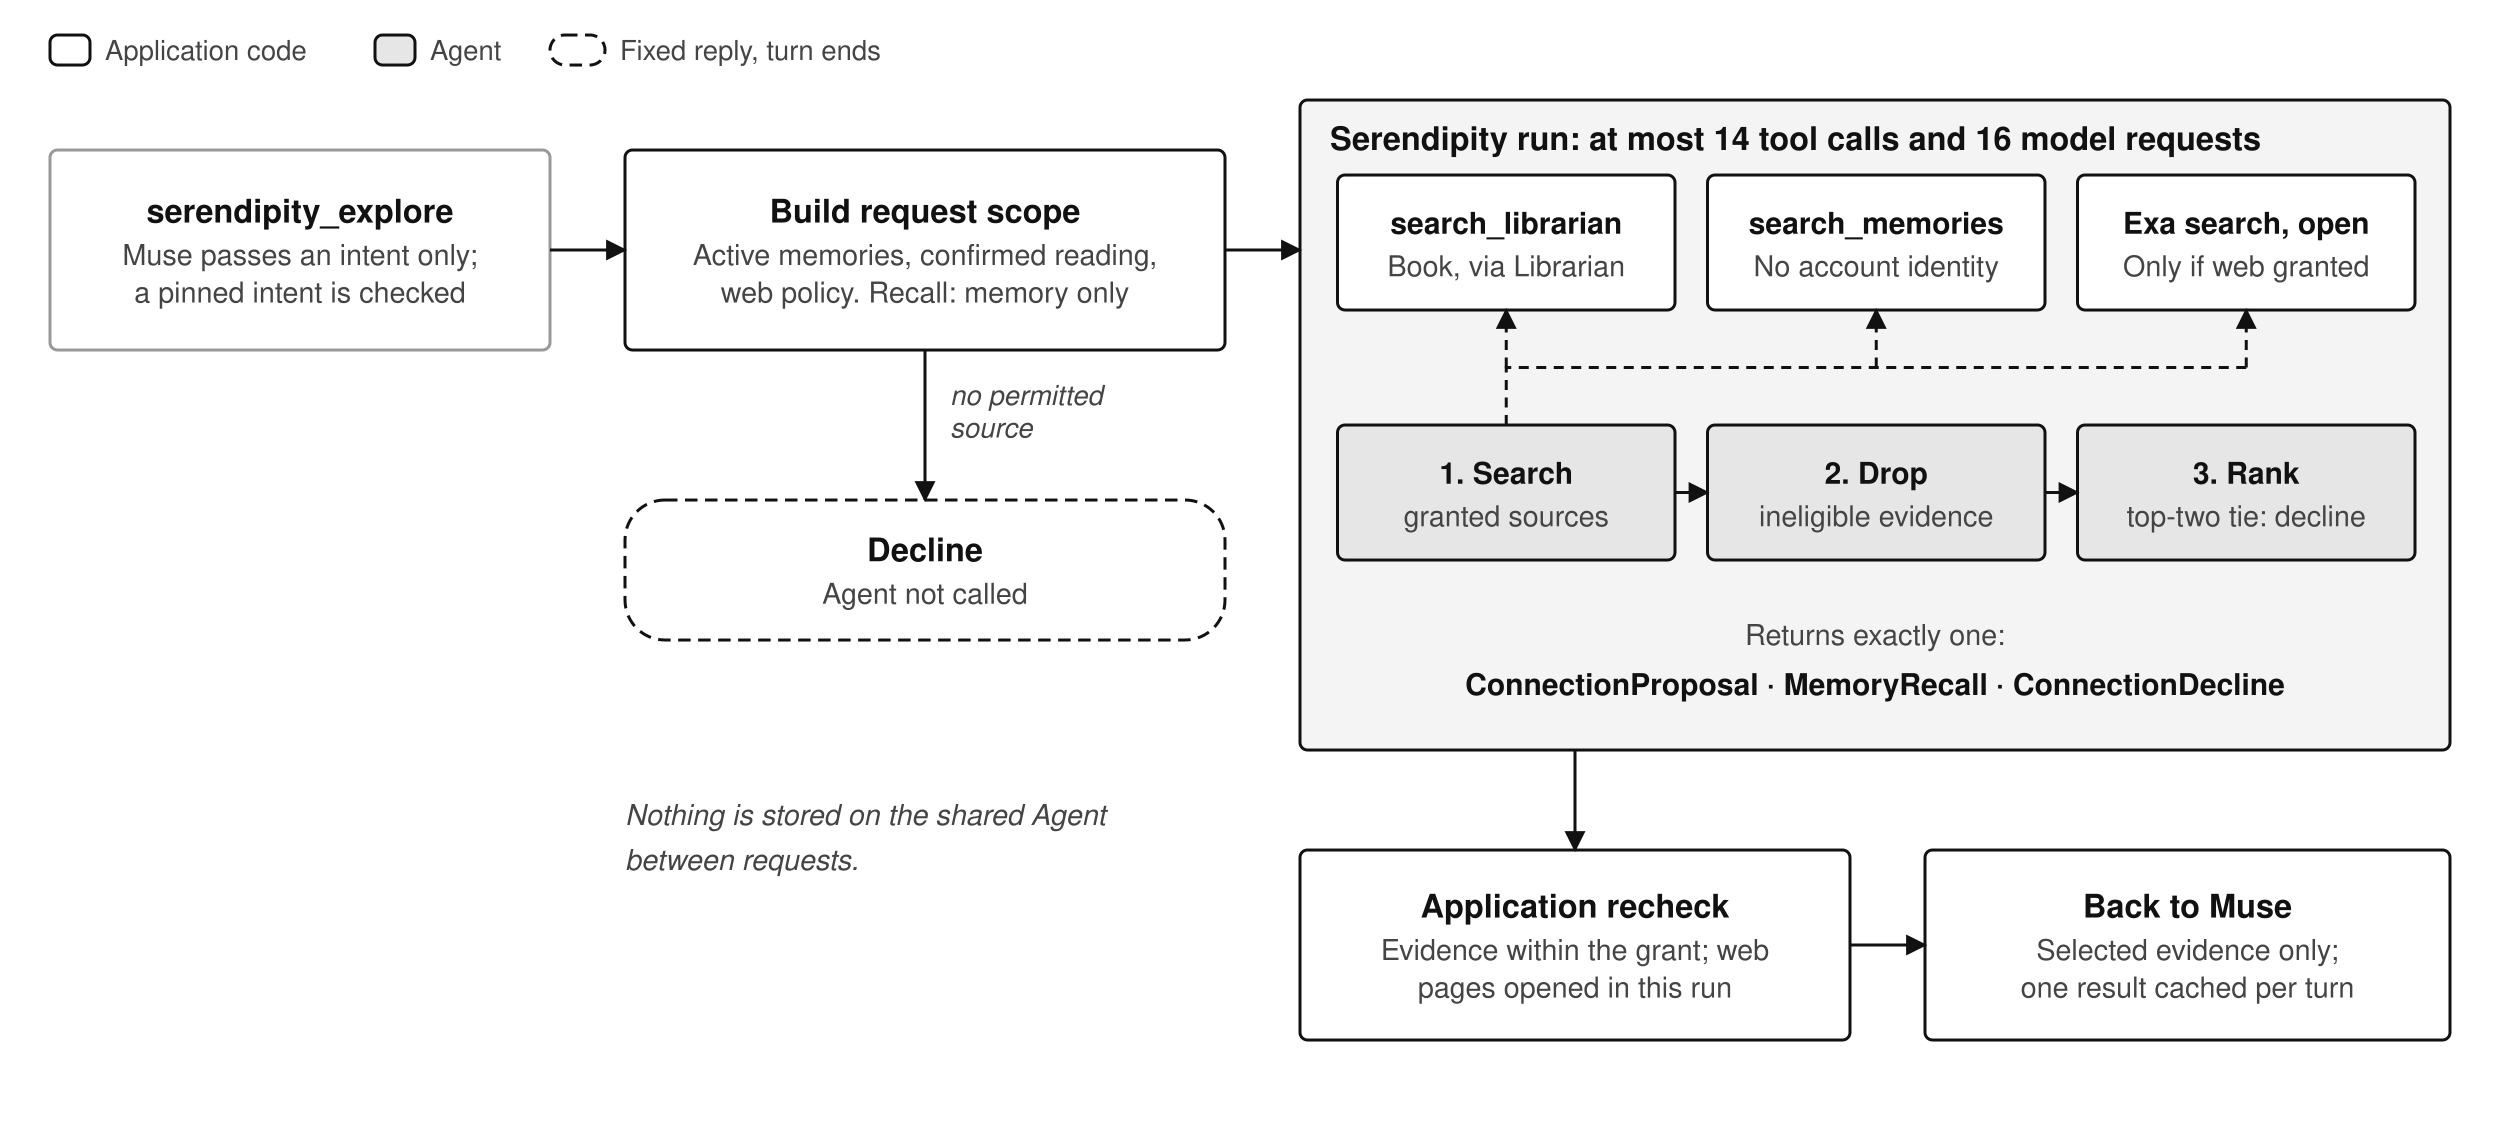
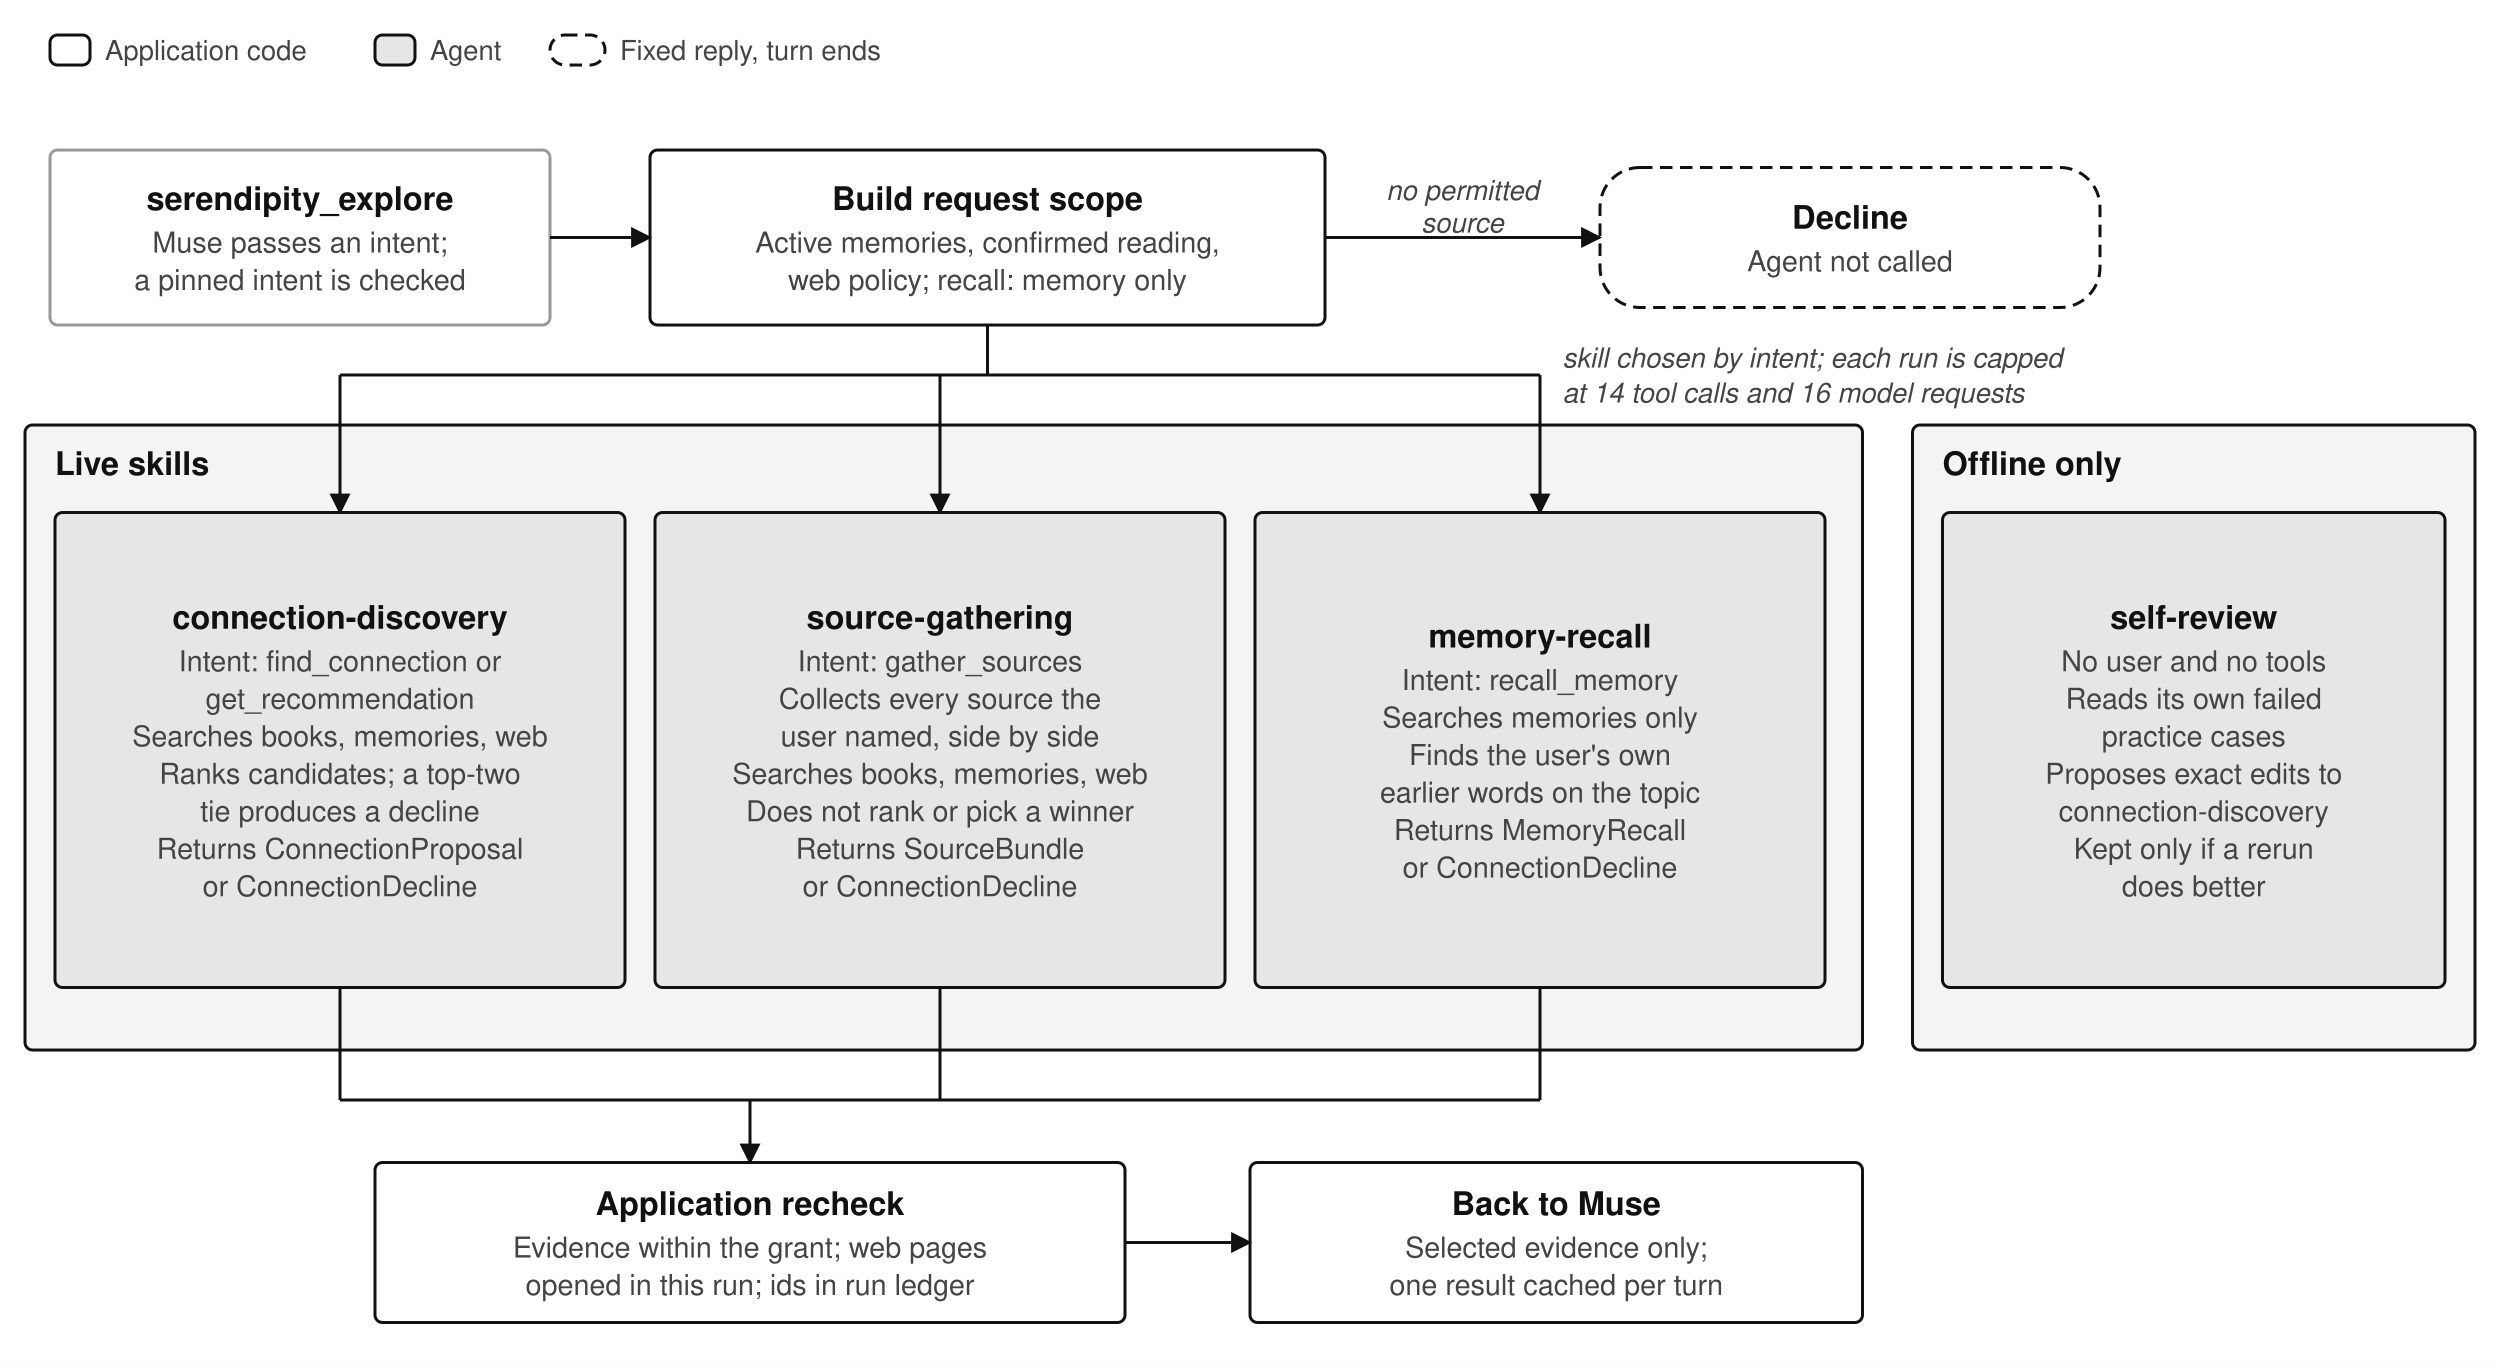
- <svg xmlns="http://www.w3.org/2000/svg" width="1000" height="450" viewBox="0 0 1000 450">
+ <svg xmlns="http://www.w3.org/2000/svg" width="1000" height="545" viewBox="0 0 1000 545">
  <defs>
    <marker id="a" viewBox="0 0 10 10" refX="9" refY="5" markerWidth="7" markerHeight="7" orient="auto-start-reverse">
      <path d="M0,0 L10,5 L0,10 z" fill="#111" />
    </marker>
  </defs>
-   <rect width="1000" height="450" fill="#fff" />
+   <rect width="1000" height="545" fill="#fff" />
  <rect x="20" y="14" width="16" height="12" rx="3" fill="#fff" stroke="#111" stroke-width="1.2" />
  <text x="28.0" y="24.0" font-family="Helvetica Neue, Helvetica, Arial, sans-serif" font-size="13" text-anchor="middle" font-weight="bold" font-style="normal" fill="#111" />
  <text x="42" y="24" font-family="Helvetica Neue, Helvetica, Arial, sans-serif" font-size="11" text-anchor="start" font-weight="normal" font-style="normal" fill="#444">Application code</text>
  <rect x="150" y="14" width="16" height="12" rx="3" fill="#e6e6e6" stroke="#111" stroke-width="1.2" />
  <text x="158.0" y="24.0" font-family="Helvetica Neue, Helvetica, Arial, sans-serif" font-size="13" text-anchor="middle" font-weight="bold" font-style="normal" fill="#111" />
  <text x="172" y="24" font-family="Helvetica Neue, Helvetica, Arial, sans-serif" font-size="11" text-anchor="start" font-weight="normal" font-style="normal" fill="#444">Agent</text>
  <rect x="220" y="14" width="22" height="12" rx="6" fill="#fff" stroke="#111" stroke-width="1.2" stroke-dasharray="5 3" />
  <text x="248" y="24" font-family="Helvetica Neue, Helvetica, Arial, sans-serif" font-size="11" text-anchor="start" font-weight="normal" font-style="normal" fill="#444">Fixed reply, turn ends</text>
-   <rect x="20" y="60" width="200" height="80" rx="3" fill="#fff" stroke="#999" stroke-width="1.2" />
-   <text x="120.0" y="89.0" font-family="Helvetica Neue, Helvetica, Arial, sans-serif" font-size="13" text-anchor="middle" font-weight="bold" font-style="normal" fill="#111">serendipity_explore</text>
-   <text x="120.0" y="106.0" font-family="Helvetica Neue, Helvetica, Arial, sans-serif" font-size="11.5" text-anchor="middle" font-weight="normal" font-style="normal" fill="#444">Muse passes an intent only;</text>
-   <text x="120.0" y="121.0" font-family="Helvetica Neue, Helvetica, Arial, sans-serif" font-size="11.5" text-anchor="middle" font-weight="normal" font-style="normal" fill="#444">a pinned intent is checked</text>
-   <rect x="250" y="60" width="240" height="80" rx="3" fill="#fff" stroke="#111" stroke-width="1.2" />
-   <text x="370.0" y="89.0" font-family="Helvetica Neue, Helvetica, Arial, sans-serif" font-size="13" text-anchor="middle" font-weight="bold" font-style="normal" fill="#111">Build request scope</text>
-   <text x="370.0" y="106.0" font-family="Helvetica Neue, Helvetica, Arial, sans-serif" font-size="11.5" text-anchor="middle" font-weight="normal" font-style="normal" fill="#444">Active memories, confirmed reading,</text>
-   <text x="370.0" y="121.0" font-family="Helvetica Neue, Helvetica, Arial, sans-serif" font-size="11.5" text-anchor="middle" font-weight="normal" font-style="normal" fill="#444">web policy. Recall: memory only</text>
-   <rect x="250" y="200" width="240" height="56" rx="16" fill="#fff" stroke="#111" stroke-width="1.2" stroke-dasharray="5 3" />
-   <text x="370.0" y="224.5" font-family="Helvetica Neue, Helvetica, Arial, sans-serif" font-size="13" text-anchor="middle" font-weight="bold" font-style="normal" fill="#111">Decline</text>
-   <text x="370.0" y="241.5" font-family="Helvetica Neue, Helvetica, Arial, sans-serif" font-size="11.5" text-anchor="middle" font-weight="normal" font-style="normal" fill="#444">Agent not called</text>
-   <path d="M220,100 L250,100" fill="none" stroke="#111" stroke-width="1.2" marker-end="url(#a)" />
-   <path d="M370,140 L370,200" fill="none" stroke="#111" stroke-width="1.2" marker-end="url(#a)" />
-   <text x="380" y="162" font-family="Helvetica Neue, Helvetica, Arial, sans-serif" font-size="11" text-anchor="start" font-weight="normal" font-style="italic" fill="#444">no permitted</text>
-   <text x="380" y="175" font-family="Helvetica Neue, Helvetica, Arial, sans-serif" font-size="11" text-anchor="start" font-weight="normal" font-style="italic" fill="#444">source</text>
-   <rect x="520" y="40" width="460" height="260" rx="3" fill="#f4f4f4" stroke="#111" stroke-width="1.2" />
-   <text x="532" y="60" font-family="Helvetica Neue, Helvetica, Arial, sans-serif" font-size="13" text-anchor="start" font-weight="bold" font-style="normal" fill="#111">Serendipity run: at most 14 tool calls and 16 model requests</text>
-   <path d="M490,100 L520,100" fill="none" stroke="#111" stroke-width="1.2" marker-end="url(#a)" />
-   <rect x="535" y="70" width="135" height="54" rx="3" fill="#fff" stroke="#111" stroke-width="1.2" />
-   <text x="602.5" y="93.5" font-family="Helvetica Neue, Helvetica, Arial, sans-serif" font-size="12" text-anchor="middle" font-weight="bold" font-style="normal" fill="#111">search_librarian</text>
-   <text x="602.5" y="110.5" font-family="Helvetica Neue, Helvetica, Arial, sans-serif" font-size="11.5" text-anchor="middle" font-weight="normal" font-style="normal" fill="#444">Book, via Librarian</text>
-   <rect x="535" y="170" width="135" height="54" rx="3" fill="#e6e6e6" stroke="#111" stroke-width="1.2" />
-   <text x="602.5" y="193.5" font-family="Helvetica Neue, Helvetica, Arial, sans-serif" font-size="12" text-anchor="middle" font-weight="bold" font-style="normal" fill="#111">1. Search</text>
-   <text x="602.5" y="210.5" font-family="Helvetica Neue, Helvetica, Arial, sans-serif" font-size="11.5" text-anchor="middle" font-weight="normal" font-style="normal" fill="#444">granted sources</text>
-   <rect x="683" y="70" width="135" height="54" rx="3" fill="#fff" stroke="#111" stroke-width="1.2" />
-   <text x="750.5" y="93.5" font-family="Helvetica Neue, Helvetica, Arial, sans-serif" font-size="12" text-anchor="middle" font-weight="bold" font-style="normal" fill="#111">search_memories</text>
-   <text x="750.5" y="110.5" font-family="Helvetica Neue, Helvetica, Arial, sans-serif" font-size="11.5" text-anchor="middle" font-weight="normal" font-style="normal" fill="#444">No account identity</text>
-   <rect x="683" y="170" width="135" height="54" rx="3" fill="#e6e6e6" stroke="#111" stroke-width="1.2" />
-   <text x="750.5" y="193.5" font-family="Helvetica Neue, Helvetica, Arial, sans-serif" font-size="12" text-anchor="middle" font-weight="bold" font-style="normal" fill="#111">2. Drop</text>
-   <text x="750.5" y="210.5" font-family="Helvetica Neue, Helvetica, Arial, sans-serif" font-size="11.5" text-anchor="middle" font-weight="normal" font-style="normal" fill="#444">ineligible evidence</text>
-   <path d="M670,197 L683,197" fill="none" stroke="#111" stroke-width="1.2" marker-end="url(#a)" />
-   <rect x="831" y="70" width="135" height="54" rx="3" fill="#fff" stroke="#111" stroke-width="1.2" />
-   <text x="898.5" y="93.5" font-family="Helvetica Neue, Helvetica, Arial, sans-serif" font-size="12" text-anchor="middle" font-weight="bold" font-style="normal" fill="#111">Exa search, open</text>
-   <text x="898.5" y="110.5" font-family="Helvetica Neue, Helvetica, Arial, sans-serif" font-size="11.5" text-anchor="middle" font-weight="normal" font-style="normal" fill="#444">Only if web granted</text>
-   <rect x="831" y="170" width="135" height="54" rx="3" fill="#e6e6e6" stroke="#111" stroke-width="1.2" />
-   <text x="898.5" y="193.5" font-family="Helvetica Neue, Helvetica, Arial, sans-serif" font-size="12" text-anchor="middle" font-weight="bold" font-style="normal" fill="#111">3. Rank</text>
-   <text x="898.5" y="210.5" font-family="Helvetica Neue, Helvetica, Arial, sans-serif" font-size="11.5" text-anchor="middle" font-weight="normal" font-style="normal" fill="#444">top-two tie: decline</text>
-   <path d="M818,197 L831,197" fill="none" stroke="#111" stroke-width="1.2" marker-end="url(#a)" />
-   <path d="M602.5,170 L602.5,147 L898.5,147" fill="none" stroke="#111" stroke-width="1.2" stroke-dasharray="4 3" />
-   <path d="M602.5,147 L602.5,124" fill="none" stroke="#111" stroke-width="1.2" stroke-dasharray="4 3" marker-end="url(#a)" />
-   <path d="M750.5,147 L750.5,124" fill="none" stroke="#111" stroke-width="1.2" stroke-dasharray="4 3" marker-end="url(#a)" />
-   <path d="M898.5,147 L898.5,124" fill="none" stroke="#111" stroke-width="1.2" stroke-dasharray="4 3" marker-end="url(#a)" />
-   <text x="750" y="258" font-family="Helvetica Neue, Helvetica, Arial, sans-serif" font-size="11.5" text-anchor="middle" font-weight="normal" font-style="normal" fill="#444">Returns exactly one:</text>
-   <text x="750" y="278" font-family="Helvetica Neue, Helvetica, Arial, sans-serif" font-size="12" text-anchor="middle" font-weight="bold" font-style="normal" fill="#111">ConnectionProposal · MemoryRecall · ConnectionDecline</text>
-   <rect x="520" y="340" width="220" height="76" rx="3" fill="#fff" stroke="#111" stroke-width="1.2" />
-   <text x="630.0" y="367.0" font-family="Helvetica Neue, Helvetica, Arial, sans-serif" font-size="13" text-anchor="middle" font-weight="bold" font-style="normal" fill="#111">Application recheck</text>
-   <text x="630.0" y="384.0" font-family="Helvetica Neue, Helvetica, Arial, sans-serif" font-size="11.5" text-anchor="middle" font-weight="normal" font-style="normal" fill="#444">Evidence within the grant; web</text>
-   <text x="630.0" y="399.0" font-family="Helvetica Neue, Helvetica, Arial, sans-serif" font-size="11.5" text-anchor="middle" font-weight="normal" font-style="normal" fill="#444">pages opened in this run</text>
-   <rect x="770" y="340" width="210" height="76" rx="3" fill="#fff" stroke="#111" stroke-width="1.2" />
-   <text x="875.0" y="367.0" font-family="Helvetica Neue, Helvetica, Arial, sans-serif" font-size="13" text-anchor="middle" font-weight="bold" font-style="normal" fill="#111">Back to Muse</text>
-   <text x="875.0" y="384.0" font-family="Helvetica Neue, Helvetica, Arial, sans-serif" font-size="11.5" text-anchor="middle" font-weight="normal" font-style="normal" fill="#444">Selected evidence only;</text>
-   <text x="875.0" y="399.0" font-family="Helvetica Neue, Helvetica, Arial, sans-serif" font-size="11.5" text-anchor="middle" font-weight="normal" font-style="normal" fill="#444">one result cached per turn</text>
-   <path d="M630,300 L630,340" fill="none" stroke="#111" stroke-width="1.2" marker-end="url(#a)" />
-   <path d="M740,378 L770,378" fill="none" stroke="#111" stroke-width="1.2" marker-end="url(#a)" />
-   <text x="250" y="330" font-family="Helvetica Neue, Helvetica, Arial, sans-serif" font-size="11.5" text-anchor="start" font-weight="normal" font-style="italic" fill="#444">Nothing is stored on the shared Agent</text>
-   <text x="250" y="348" font-family="Helvetica Neue, Helvetica, Arial, sans-serif" font-size="11.5" text-anchor="start" font-weight="normal" font-style="italic" fill="#444">between requests.</text>
+   <rect x="20" y="60" width="200" height="70" rx="3" fill="#fff" stroke="#999" stroke-width="1.2" />
+   <text x="120.0" y="84.0" font-family="Helvetica Neue, Helvetica, Arial, sans-serif" font-size="13" text-anchor="middle" font-weight="bold" font-style="normal" fill="#111">serendipity_explore</text>
+   <text x="120.0" y="101.0" font-family="Helvetica Neue, Helvetica, Arial, sans-serif" font-size="11.5" text-anchor="middle" font-weight="normal" font-style="normal" fill="#444">Muse passes an intent;</text>
+   <text x="120.0" y="116.0" font-family="Helvetica Neue, Helvetica, Arial, sans-serif" font-size="11.5" text-anchor="middle" font-weight="normal" font-style="normal" fill="#444">a pinned intent is checked</text>
+   <rect x="260" y="60" width="270" height="70" rx="3" fill="#fff" stroke="#111" stroke-width="1.2" />
+   <text x="395.0" y="84.0" font-family="Helvetica Neue, Helvetica, Arial, sans-serif" font-size="13" text-anchor="middle" font-weight="bold" font-style="normal" fill="#111">Build request scope</text>
+   <text x="395.0" y="101.0" font-family="Helvetica Neue, Helvetica, Arial, sans-serif" font-size="11.5" text-anchor="middle" font-weight="normal" font-style="normal" fill="#444">Active memories, confirmed reading,</text>
+   <text x="395.0" y="116.0" font-family="Helvetica Neue, Helvetica, Arial, sans-serif" font-size="11.5" text-anchor="middle" font-weight="normal" font-style="normal" fill="#444">web policy; recall: memory only</text>
+   <rect x="640" y="67" width="200" height="56" rx="16" fill="#fff" stroke="#111" stroke-width="1.2" stroke-dasharray="5 3" />
+   <text x="740.0" y="91.5" font-family="Helvetica Neue, Helvetica, Arial, sans-serif" font-size="13" text-anchor="middle" font-weight="bold" font-style="normal" fill="#111">Decline</text>
+   <text x="740.0" y="108.5" font-family="Helvetica Neue, Helvetica, Arial, sans-serif" font-size="11.5" text-anchor="middle" font-weight="normal" font-style="normal" fill="#444">Agent not called</text>
+   <path d="M220,95 L260,95" fill="none" stroke="#111" stroke-width="1.2" marker-end="url(#a)" />
+   <path d="M530,95 L640,95" fill="none" stroke="#111" stroke-width="1.2" marker-end="url(#a)" />
+   <text x="585" y="80" font-family="Helvetica Neue, Helvetica, Arial, sans-serif" font-size="11" text-anchor="middle" font-weight="normal" font-style="italic" fill="#444">no permitted</text>
+   <text x="585" y="93" font-family="Helvetica Neue, Helvetica, Arial, sans-serif" font-size="11" text-anchor="middle" font-weight="normal" font-style="italic" fill="#444">source</text>
+   <rect x="10" y="170" width="735" height="250" rx="3" fill="#f4f4f4" stroke="#111" stroke-width="1.2" />
+   <text x="22" y="190" font-family="Helvetica Neue, Helvetica, Arial, sans-serif" font-size="13" text-anchor="start" font-weight="bold" font-style="normal" fill="#111">Live skills</text>
+   <path d="M136.0,150 L616.0,150" fill="none" stroke="#111" stroke-width="1.2" />
+   <path d="M395,130 L395,150" fill="none" stroke="#111" stroke-width="1.2" />
+   <text x="625" y="147" font-family="Helvetica Neue, Helvetica, Arial, sans-serif" font-size="11" text-anchor="start" font-weight="normal" font-style="italic" fill="#444">skill chosen by intent; each run is capped</text>
+   <text x="625" y="161" font-family="Helvetica Neue, Helvetica, Arial, sans-serif" font-size="11" text-anchor="start" font-weight="normal" font-style="italic" fill="#444">at 14 tool calls and 16 model requests</text>
+   <path d="M136.0,440 L616.0,440" fill="none" stroke="#111" stroke-width="1.2" />
+   <path d="M136.0,150 L136.0,205" fill="none" stroke="#111" stroke-width="1.2" marker-end="url(#a)" />
+   <rect x="22" y="205" width="228" height="190" rx="3" fill="#e6e6e6" stroke="#111" stroke-width="1.2" />
+   <text x="136.0" y="251.5" font-family="Helvetica Neue, Helvetica, Arial, sans-serif" font-size="13" text-anchor="middle" font-weight="bold" font-style="normal" fill="#111">connection-discovery</text>
+   <text x="136.0" y="268.5" font-family="Helvetica Neue, Helvetica, Arial, sans-serif" font-size="11.5" text-anchor="middle" font-weight="normal" font-style="normal" fill="#444">Intent: find_connection or</text>
+   <text x="136.0" y="283.5" font-family="Helvetica Neue, Helvetica, Arial, sans-serif" font-size="11.5" text-anchor="middle" font-weight="normal" font-style="normal" fill="#444">get_recommendation</text>
+   <text x="136.0" y="298.5" font-family="Helvetica Neue, Helvetica, Arial, sans-serif" font-size="11.5" text-anchor="middle" font-weight="normal" font-style="normal" fill="#444">Searches books, memories, web</text>
+   <text x="136.0" y="313.5" font-family="Helvetica Neue, Helvetica, Arial, sans-serif" font-size="11.5" text-anchor="middle" font-weight="normal" font-style="normal" fill="#444">Ranks candidates; a top-two</text>
+   <text x="136.0" y="328.5" font-family="Helvetica Neue, Helvetica, Arial, sans-serif" font-size="11.5" text-anchor="middle" font-weight="normal" font-style="normal" fill="#444">tie produces a decline</text>
+   <text x="136.0" y="343.5" font-family="Helvetica Neue, Helvetica, Arial, sans-serif" font-size="11.5" text-anchor="middle" font-weight="normal" font-style="normal" fill="#444">Returns ConnectionProposal</text>
+   <text x="136.0" y="358.5" font-family="Helvetica Neue, Helvetica, Arial, sans-serif" font-size="11.5" text-anchor="middle" font-weight="normal" font-style="normal" fill="#444">or ConnectionDecline</text>
+   <path d="M136.0,395 L136.0,440" fill="none" stroke="#111" stroke-width="1.2" />
+   <path d="M376.0,150 L376.0,205" fill="none" stroke="#111" stroke-width="1.2" marker-end="url(#a)" />
+   <rect x="262" y="205" width="228" height="190" rx="3" fill="#e6e6e6" stroke="#111" stroke-width="1.2" />
+   <text x="376.0" y="251.5" font-family="Helvetica Neue, Helvetica, Arial, sans-serif" font-size="13" text-anchor="middle" font-weight="bold" font-style="normal" fill="#111">source-gathering</text>
+   <text x="376.0" y="268.5" font-family="Helvetica Neue, Helvetica, Arial, sans-serif" font-size="11.5" text-anchor="middle" font-weight="normal" font-style="normal" fill="#444">Intent: gather_sources</text>
+   <text x="376.0" y="283.5" font-family="Helvetica Neue, Helvetica, Arial, sans-serif" font-size="11.5" text-anchor="middle" font-weight="normal" font-style="normal" fill="#444">Collects every source the</text>
+   <text x="376.0" y="298.5" font-family="Helvetica Neue, Helvetica, Arial, sans-serif" font-size="11.5" text-anchor="middle" font-weight="normal" font-style="normal" fill="#444">user named, side by side</text>
+   <text x="376.0" y="313.5" font-family="Helvetica Neue, Helvetica, Arial, sans-serif" font-size="11.5" text-anchor="middle" font-weight="normal" font-style="normal" fill="#444">Searches books, memories, web</text>
+   <text x="376.0" y="328.5" font-family="Helvetica Neue, Helvetica, Arial, sans-serif" font-size="11.5" text-anchor="middle" font-weight="normal" font-style="normal" fill="#444">Does not rank or pick a winner</text>
+   <text x="376.0" y="343.5" font-family="Helvetica Neue, Helvetica, Arial, sans-serif" font-size="11.5" text-anchor="middle" font-weight="normal" font-style="normal" fill="#444">Returns SourceBundle</text>
+   <text x="376.0" y="358.5" font-family="Helvetica Neue, Helvetica, Arial, sans-serif" font-size="11.5" text-anchor="middle" font-weight="normal" font-style="normal" fill="#444">or ConnectionDecline</text>
+   <path d="M376.0,395 L376.0,440" fill="none" stroke="#111" stroke-width="1.2" />
+   <path d="M616.0,150 L616.0,205" fill="none" stroke="#111" stroke-width="1.2" marker-end="url(#a)" />
+   <rect x="502" y="205" width="228" height="190" rx="3" fill="#e6e6e6" stroke="#111" stroke-width="1.2" />
+   <text x="616.0" y="259.0" font-family="Helvetica Neue, Helvetica, Arial, sans-serif" font-size="13" text-anchor="middle" font-weight="bold" font-style="normal" fill="#111">memory-recall</text>
+   <text x="616.0" y="276.0" font-family="Helvetica Neue, Helvetica, Arial, sans-serif" font-size="11.5" text-anchor="middle" font-weight="normal" font-style="normal" fill="#444">Intent: recall_memory</text>
+   <text x="616.0" y="291.0" font-family="Helvetica Neue, Helvetica, Arial, sans-serif" font-size="11.5" text-anchor="middle" font-weight="normal" font-style="normal" fill="#444">Searches memories only</text>
+   <text x="616.0" y="306.0" font-family="Helvetica Neue, Helvetica, Arial, sans-serif" font-size="11.5" text-anchor="middle" font-weight="normal" font-style="normal" fill="#444">Finds the user's own</text>
+   <text x="616.0" y="321.0" font-family="Helvetica Neue, Helvetica, Arial, sans-serif" font-size="11.5" text-anchor="middle" font-weight="normal" font-style="normal" fill="#444">earlier words on the topic</text>
+   <text x="616.0" y="336.0" font-family="Helvetica Neue, Helvetica, Arial, sans-serif" font-size="11.5" text-anchor="middle" font-weight="normal" font-style="normal" fill="#444">Returns MemoryRecall</text>
+   <text x="616.0" y="351.0" font-family="Helvetica Neue, Helvetica, Arial, sans-serif" font-size="11.5" text-anchor="middle" font-weight="normal" font-style="normal" fill="#444">or ConnectionDecline</text>
+   <path d="M616.0,395 L616.0,440" fill="none" stroke="#111" stroke-width="1.2" />
+   <rect x="765" y="170" width="225" height="250" rx="3" fill="#f4f4f4" stroke="#111" stroke-width="1.2" />
+   <text x="777" y="190" font-family="Helvetica Neue, Helvetica, Arial, sans-serif" font-size="13" text-anchor="start" font-weight="bold" font-style="normal" fill="#111">Offline only</text>
+   <rect x="777" y="205" width="201" height="190" rx="3" fill="#e6e6e6" stroke="#111" stroke-width="1.2" />
+   <text x="877.5" y="251.5" font-family="Helvetica Neue, Helvetica, Arial, sans-serif" font-size="13" text-anchor="middle" font-weight="bold" font-style="normal" fill="#111">self-review</text>
+   <text x="877.5" y="268.5" font-family="Helvetica Neue, Helvetica, Arial, sans-serif" font-size="11.5" text-anchor="middle" font-weight="normal" font-style="normal" fill="#444">No user and no tools</text>
+   <text x="877.5" y="283.5" font-family="Helvetica Neue, Helvetica, Arial, sans-serif" font-size="11.5" text-anchor="middle" font-weight="normal" font-style="normal" fill="#444">Reads its own failed</text>
+   <text x="877.5" y="298.5" font-family="Helvetica Neue, Helvetica, Arial, sans-serif" font-size="11.5" text-anchor="middle" font-weight="normal" font-style="normal" fill="#444">practice cases</text>
+   <text x="877.5" y="313.5" font-family="Helvetica Neue, Helvetica, Arial, sans-serif" font-size="11.5" text-anchor="middle" font-weight="normal" font-style="normal" fill="#444">Proposes exact edits to</text>
+   <text x="877.5" y="328.5" font-family="Helvetica Neue, Helvetica, Arial, sans-serif" font-size="11.5" text-anchor="middle" font-weight="normal" font-style="normal" fill="#444">connection-discovery</text>
+   <text x="877.5" y="343.5" font-family="Helvetica Neue, Helvetica, Arial, sans-serif" font-size="11.5" text-anchor="middle" font-weight="normal" font-style="normal" fill="#444">Kept only if a rerun</text>
+   <text x="877.5" y="358.5" font-family="Helvetica Neue, Helvetica, Arial, sans-serif" font-size="11.5" text-anchor="middle" font-weight="normal" font-style="normal" fill="#444">does better</text>
+   <path d="M300,440 L300,465" fill="none" stroke="#111" stroke-width="1.2" marker-end="url(#a)" />
+   <rect x="150" y="465" width="300" height="64" rx="3" fill="#fff" stroke="#111" stroke-width="1.2" />
+   <text x="300.0" y="486.0" font-family="Helvetica Neue, Helvetica, Arial, sans-serif" font-size="13" text-anchor="middle" font-weight="bold" font-style="normal" fill="#111">Application recheck</text>
+   <text x="300.0" y="503.0" font-family="Helvetica Neue, Helvetica, Arial, sans-serif" font-size="11.5" text-anchor="middle" font-weight="normal" font-style="normal" fill="#444">Evidence within the grant; web pages</text>
+   <text x="300.0" y="518.0" font-family="Helvetica Neue, Helvetica, Arial, sans-serif" font-size="11.5" text-anchor="middle" font-weight="normal" font-style="normal" fill="#444">opened in this run; ids in run ledger</text>
+   <rect x="500" y="465" width="245" height="64" rx="3" fill="#fff" stroke="#111" stroke-width="1.2" />
+   <text x="622.5" y="486.0" font-family="Helvetica Neue, Helvetica, Arial, sans-serif" font-size="13" text-anchor="middle" font-weight="bold" font-style="normal" fill="#111">Back to Muse</text>
+   <text x="622.5" y="503.0" font-family="Helvetica Neue, Helvetica, Arial, sans-serif" font-size="11.5" text-anchor="middle" font-weight="normal" font-style="normal" fill="#444">Selected evidence only;</text>
+   <text x="622.5" y="518.0" font-family="Helvetica Neue, Helvetica, Arial, sans-serif" font-size="11.5" text-anchor="middle" font-weight="normal" font-style="normal" fill="#444">one result cached per turn</text>
+   <path d="M450,497 L500,497" fill="none" stroke="#111" stroke-width="1.2" marker-end="url(#a)" />
</svg>
